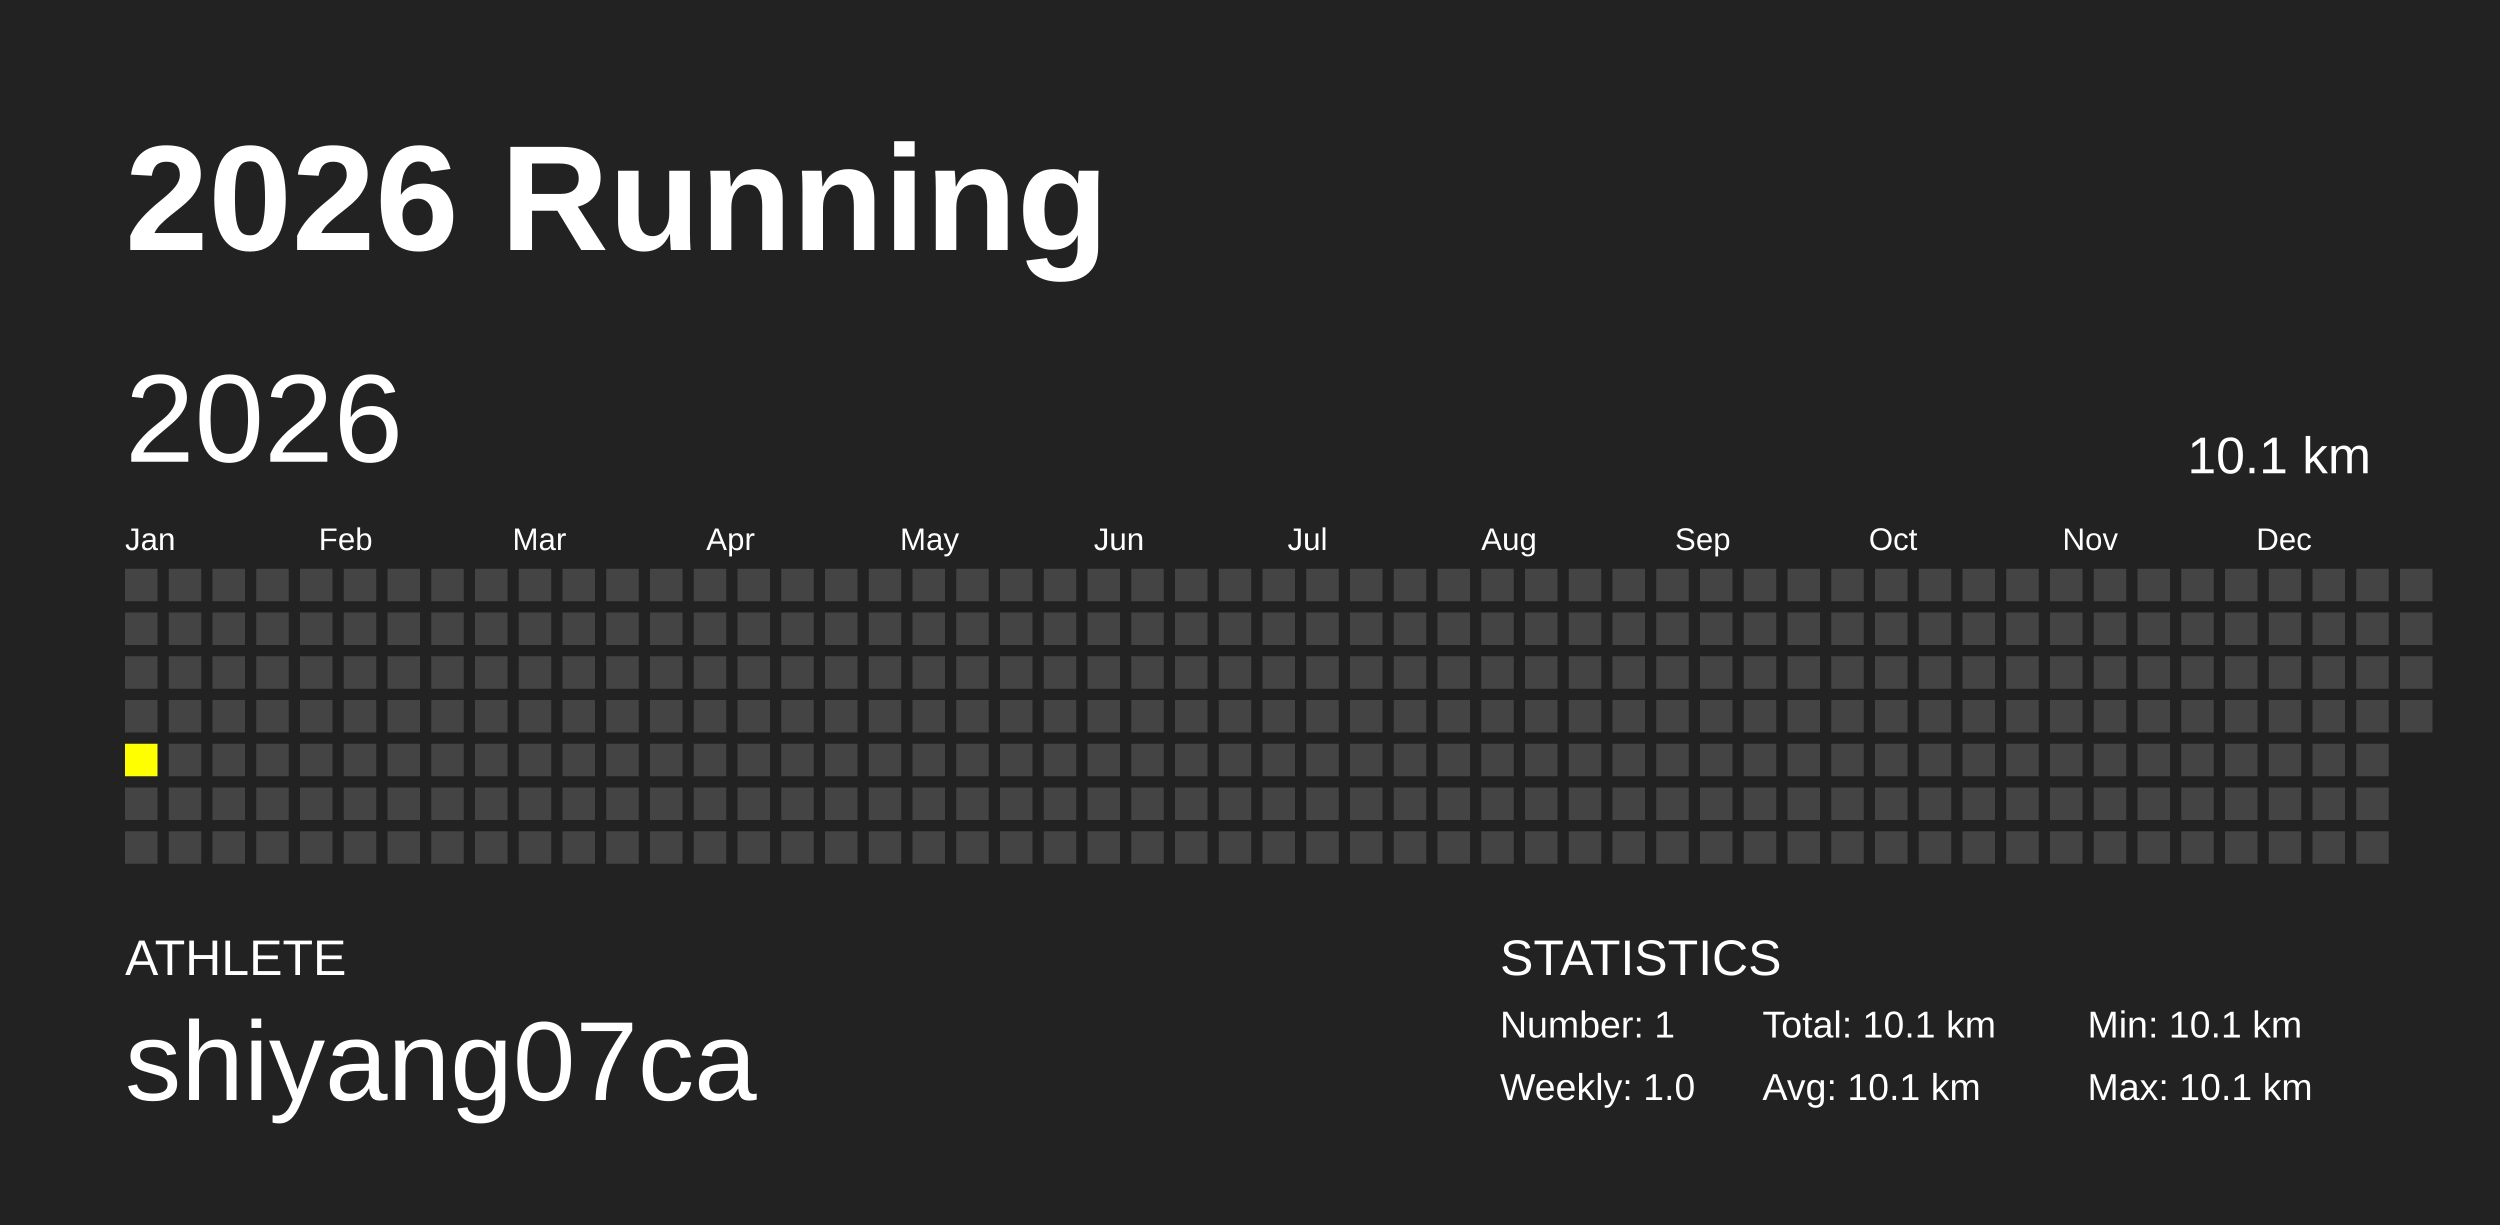
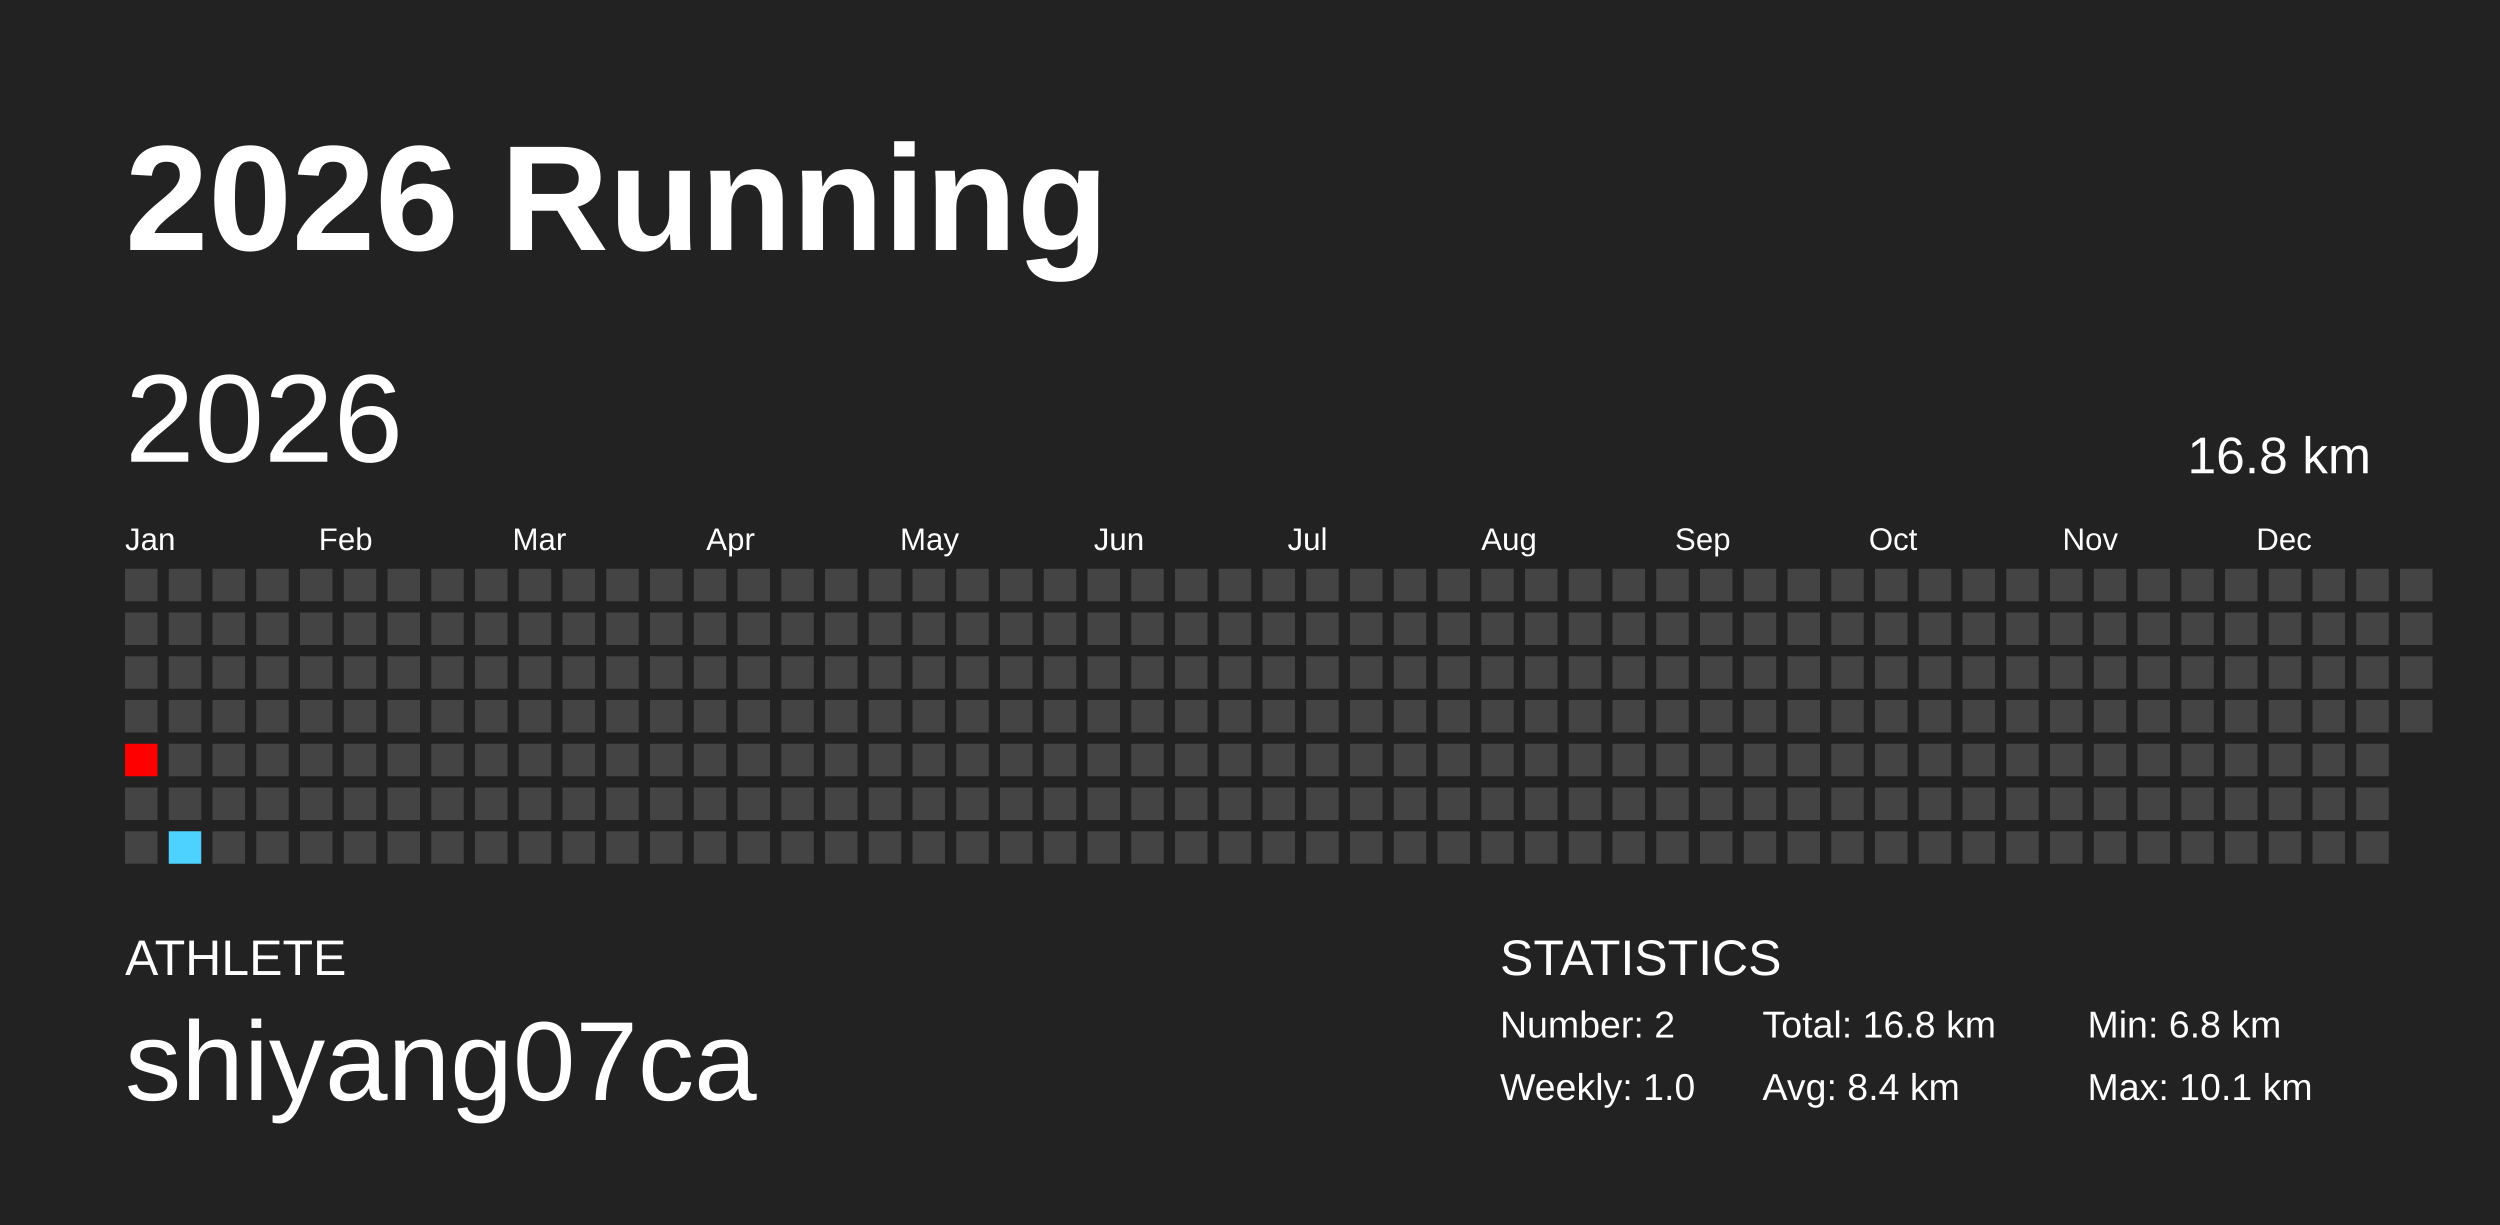
<svg xmlns="http://www.w3.org/2000/svg" baseProfile="full" height="98mm" version="1.1" viewBox="0,0,200,98" width="200mm">
  <defs />
  <rect fill="#222222" height="98" width="200" x="0" y="0" />
  <text fill="#FFFFFF" style="font-size:12px; font-family:Arial; font-weight:bold;" x="10" y="20">2026 Running</text>
  <text fill="#FFFFFF" style="font-size:4px; font-family:Arial" x="10" y="78">ATHLETE</text>
  <text fill="#FFFFFF" style="font-size:9px; font-family:Arial" x="10" y="88">shiyang07ca</text>
  <text fill="#FFFFFF" style="font-size:4px; font-family:Arial" x="120" y="78">STATISTICS</text>
-   <text fill="#FFFFFF" style="font-size:3px; font-family:Arial" x="120" y="83">Number: 1</text>
+   <text fill="#FFFFFF" style="font-size:3px; font-family:Arial" x="120" y="83">Number: 2</text>
  <text fill="#FFFFFF" style="font-size:3px; font-family:Arial" x="120" y="88">Weekly: 1.0</text>
-   <text fill="#FFFFFF" style="font-size:3px; font-family:Arial" x="141" y="83">Total: 10.1 km</text>
-   <text fill="#FFFFFF" style="font-size:3px; font-family:Arial" x="141" y="88">Avg: 10.1 km</text>
-   <text fill="#FFFFFF" style="font-size:3px; font-family:Arial" x="167" y="83">Min: 10.1 km</text>
+   <text fill="#FFFFFF" style="font-size:3px; font-family:Arial" x="141" y="83">Total: 16.8 km</text>
+   <text fill="#FFFFFF" style="font-size:3px; font-family:Arial" x="141" y="88">Avg: 8.4 km</text>
+   <text fill="#FFFFFF" style="font-size:3px; font-family:Arial" x="167" y="83">Min: 6.8 km</text>
  <text fill="#FFFFFF" style="font-size:3px; font-family:Arial" x="167" y="88">Max: 10.1 km</text>
  <text dominant-baseline="hanging" fill="#FFFFFF" style="font-size:10.0px; font-family:Arial;" x="10" y="30">2026</text>
-   <text dominant-baseline="hanging" fill="#FFFFFF" style="font-size:4.125px; font-family:Arial;" x="175" y="35">10.1 km</text>
+   <text dominant-baseline="hanging" fill="#FFFFFF" style="font-size:4.125px; font-family:Arial;" x="175" y="35">16.8 km</text>
  <text fill="#FFFFFF" style="font-size:2.5px; font-family:Arial" x="10.0" y="44">Jan</text>
  <text fill="#FFFFFF" style="font-size:2.5px; font-family:Arial" x="25.5" y="44">Feb</text>
  <text fill="#FFFFFF" style="font-size:2.5px; font-family:Arial" x="41.0" y="44">Mar</text>
  <text fill="#FFFFFF" style="font-size:2.5px; font-family:Arial" x="56.5" y="44">Apr</text>
  <text fill="#FFFFFF" style="font-size:2.5px; font-family:Arial" x="72.0" y="44">May</text>
  <text fill="#FFFFFF" style="font-size:2.5px; font-family:Arial" x="87.5" y="44">Jun</text>
  <text fill="#FFFFFF" style="font-size:2.5px; font-family:Arial" x="103.0" y="44">Jul</text>
  <text fill="#FFFFFF" style="font-size:2.5px; font-family:Arial" x="118.5" y="44">Aug</text>
  <text fill="#FFFFFF" style="font-size:2.5px; font-family:Arial" x="134.0" y="44">Sep</text>
  <text fill="#FFFFFF" style="font-size:2.5px; font-family:Arial" x="149.5" y="44">Oct</text>
  <text fill="#FFFFFF" style="font-size:2.5px; font-family:Arial" x="165.0" y="44">Nov</text>
  <text fill="#FFFFFF" style="font-size:2.5px; font-family:Arial" x="180.5" y="44">Dec</text>
  <rect fill="#444444" height="2.6" width="2.6" x="10.0" y="45.5" />
  <rect fill="#444444" height="2.6" width="2.6" x="10.0" y="49.0" />
  <rect fill="#444444" height="2.6" width="2.6" x="10.0" y="52.5" />
  <rect fill="#444444" height="2.6" width="2.6" x="10.0" y="56.0" />
-   <rect fill="yellow" height="2.6" width="2.6" x="10.0" y="59.5" />
+   <rect fill="#ff0000" height="2.6" width="2.6" x="10.0" y="59.5" />
  <rect fill="#444444" height="2.6" width="2.6" x="10.0" y="63.0" />
  <rect fill="#444444" height="2.6" width="2.6" x="10.0" y="66.5" />
  <rect fill="#444444" height="2.6" width="2.6" x="13.5" y="45.5" />
  <rect fill="#444444" height="2.6" width="2.6" x="13.5" y="49.0" />
  <rect fill="#444444" height="2.6" width="2.6" x="13.5" y="52.5" />
  <rect fill="#444444" height="2.6" width="2.6" x="13.5" y="56.0" />
  <rect fill="#444444" height="2.6" width="2.6" x="13.5" y="59.5" />
  <rect fill="#444444" height="2.6" width="2.6" x="13.5" y="63.0" />
-   <rect fill="#444444" height="2.6" width="2.6" x="13.5" y="66.5" />
+   <rect fill="#4dd2ff" height="2.6" width="2.6" x="13.5" y="66.5" />
  <rect fill="#444444" height="2.6" width="2.6" x="17.0" y="45.5" />
  <rect fill="#444444" height="2.6" width="2.6" x="17.0" y="49.0" />
  <rect fill="#444444" height="2.6" width="2.6" x="17.0" y="52.5" />
  <rect fill="#444444" height="2.6" width="2.6" x="17.0" y="56.0" />
  <rect fill="#444444" height="2.6" width="2.6" x="17.0" y="59.5" />
  <rect fill="#444444" height="2.6" width="2.6" x="17.0" y="63.0" />
  <rect fill="#444444" height="2.6" width="2.6" x="17.0" y="66.5" />
  <rect fill="#444444" height="2.6" width="2.6" x="20.5" y="45.5" />
  <rect fill="#444444" height="2.6" width="2.6" x="20.5" y="49.0" />
  <rect fill="#444444" height="2.6" width="2.6" x="20.5" y="52.5" />
  <rect fill="#444444" height="2.6" width="2.6" x="20.5" y="56.0" />
  <rect fill="#444444" height="2.6" width="2.6" x="20.5" y="59.5" />
  <rect fill="#444444" height="2.6" width="2.6" x="20.5" y="63.0" />
  <rect fill="#444444" height="2.6" width="2.6" x="20.5" y="66.5" />
  <rect fill="#444444" height="2.6" width="2.6" x="24.0" y="45.5" />
  <rect fill="#444444" height="2.6" width="2.6" x="24.0" y="49.0" />
  <rect fill="#444444" height="2.6" width="2.6" x="24.0" y="52.5" />
  <rect fill="#444444" height="2.6" width="2.6" x="24.0" y="56.0" />
  <rect fill="#444444" height="2.6" width="2.6" x="24.0" y="59.5" />
  <rect fill="#444444" height="2.6" width="2.6" x="24.0" y="63.0" />
  <rect fill="#444444" height="2.6" width="2.6" x="24.0" y="66.5" />
  <rect fill="#444444" height="2.6" width="2.6" x="27.5" y="45.5" />
  <rect fill="#444444" height="2.6" width="2.6" x="27.5" y="49.0" />
  <rect fill="#444444" height="2.6" width="2.6" x="27.5" y="52.5" />
  <rect fill="#444444" height="2.6" width="2.6" x="27.5" y="56.0" />
  <rect fill="#444444" height="2.6" width="2.6" x="27.5" y="59.5" />
  <rect fill="#444444" height="2.6" width="2.6" x="27.5" y="63.0" />
  <rect fill="#444444" height="2.6" width="2.6" x="27.5" y="66.5" />
  <rect fill="#444444" height="2.6" width="2.6" x="31.0" y="45.5" />
  <rect fill="#444444" height="2.6" width="2.6" x="31.0" y="49.0" />
  <rect fill="#444444" height="2.6" width="2.6" x="31.0" y="52.5" />
  <rect fill="#444444" height="2.6" width="2.6" x="31.0" y="56.0" />
  <rect fill="#444444" height="2.6" width="2.6" x="31.0" y="59.5" />
  <rect fill="#444444" height="2.6" width="2.6" x="31.0" y="63.0" />
  <rect fill="#444444" height="2.6" width="2.6" x="31.0" y="66.5" />
  <rect fill="#444444" height="2.6" width="2.6" x="34.5" y="45.5" />
  <rect fill="#444444" height="2.6" width="2.6" x="34.5" y="49.0" />
  <rect fill="#444444" height="2.6" width="2.6" x="34.5" y="52.5" />
  <rect fill="#444444" height="2.6" width="2.6" x="34.5" y="56.0" />
  <rect fill="#444444" height="2.6" width="2.6" x="34.5" y="59.5" />
  <rect fill="#444444" height="2.6" width="2.6" x="34.5" y="63.0" />
  <rect fill="#444444" height="2.6" width="2.6" x="34.5" y="66.5" />
  <rect fill="#444444" height="2.6" width="2.6" x="38.0" y="45.5" />
  <rect fill="#444444" height="2.6" width="2.6" x="38.0" y="49.0" />
  <rect fill="#444444" height="2.6" width="2.6" x="38.0" y="52.5" />
  <rect fill="#444444" height="2.6" width="2.6" x="38.0" y="56.0" />
  <rect fill="#444444" height="2.6" width="2.6" x="38.0" y="59.5" />
  <rect fill="#444444" height="2.6" width="2.6" x="38.0" y="63.0" />
  <rect fill="#444444" height="2.6" width="2.6" x="38.0" y="66.5" />
  <rect fill="#444444" height="2.6" width="2.6" x="41.5" y="45.5" />
  <rect fill="#444444" height="2.6" width="2.6" x="41.5" y="49.0" />
  <rect fill="#444444" height="2.6" width="2.6" x="41.5" y="52.5" />
  <rect fill="#444444" height="2.6" width="2.6" x="41.5" y="56.0" />
  <rect fill="#444444" height="2.6" width="2.6" x="41.5" y="59.5" />
  <rect fill="#444444" height="2.6" width="2.6" x="41.5" y="63.0" />
  <rect fill="#444444" height="2.6" width="2.6" x="41.5" y="66.5" />
  <rect fill="#444444" height="2.6" width="2.6" x="45.0" y="45.5" />
  <rect fill="#444444" height="2.6" width="2.6" x="45.0" y="49.0" />
  <rect fill="#444444" height="2.6" width="2.6" x="45.0" y="52.5" />
  <rect fill="#444444" height="2.6" width="2.6" x="45.0" y="56.0" />
  <rect fill="#444444" height="2.6" width="2.6" x="45.0" y="59.5" />
  <rect fill="#444444" height="2.6" width="2.6" x="45.0" y="63.0" />
  <rect fill="#444444" height="2.6" width="2.6" x="45.0" y="66.5" />
  <rect fill="#444444" height="2.6" width="2.6" x="48.5" y="45.5" />
  <rect fill="#444444" height="2.6" width="2.6" x="48.5" y="49.0" />
  <rect fill="#444444" height="2.6" width="2.6" x="48.5" y="52.5" />
  <rect fill="#444444" height="2.6" width="2.6" x="48.5" y="56.0" />
  <rect fill="#444444" height="2.6" width="2.6" x="48.5" y="59.5" />
  <rect fill="#444444" height="2.6" width="2.6" x="48.5" y="63.0" />
  <rect fill="#444444" height="2.6" width="2.6" x="48.5" y="66.5" />
  <rect fill="#444444" height="2.6" width="2.6" x="52.0" y="45.5" />
  <rect fill="#444444" height="2.6" width="2.6" x="52.0" y="49.0" />
  <rect fill="#444444" height="2.6" width="2.6" x="52.0" y="52.5" />
  <rect fill="#444444" height="2.6" width="2.6" x="52.0" y="56.0" />
  <rect fill="#444444" height="2.6" width="2.6" x="52.0" y="59.5" />
  <rect fill="#444444" height="2.6" width="2.6" x="52.0" y="63.0" />
  <rect fill="#444444" height="2.6" width="2.6" x="52.0" y="66.5" />
  <rect fill="#444444" height="2.6" width="2.6" x="55.5" y="45.5" />
  <rect fill="#444444" height="2.6" width="2.6" x="55.5" y="49.0" />
  <rect fill="#444444" height="2.6" width="2.6" x="55.5" y="52.5" />
  <rect fill="#444444" height="2.6" width="2.6" x="55.5" y="56.0" />
  <rect fill="#444444" height="2.6" width="2.6" x="55.5" y="59.5" />
  <rect fill="#444444" height="2.6" width="2.6" x="55.5" y="63.0" />
  <rect fill="#444444" height="2.6" width="2.6" x="55.5" y="66.5" />
  <rect fill="#444444" height="2.6" width="2.6" x="59.0" y="45.5" />
  <rect fill="#444444" height="2.6" width="2.6" x="59.0" y="49.0" />
  <rect fill="#444444" height="2.6" width="2.6" x="59.0" y="52.5" />
  <rect fill="#444444" height="2.6" width="2.6" x="59.0" y="56.0" />
  <rect fill="#444444" height="2.6" width="2.6" x="59.0" y="59.5" />
  <rect fill="#444444" height="2.6" width="2.6" x="59.0" y="63.0" />
  <rect fill="#444444" height="2.6" width="2.6" x="59.0" y="66.5" />
  <rect fill="#444444" height="2.6" width="2.6" x="62.5" y="45.5" />
  <rect fill="#444444" height="2.6" width="2.6" x="62.5" y="49.0" />
  <rect fill="#444444" height="2.6" width="2.6" x="62.5" y="52.5" />
  <rect fill="#444444" height="2.6" width="2.6" x="62.5" y="56.0" />
  <rect fill="#444444" height="2.6" width="2.6" x="62.5" y="59.5" />
  <rect fill="#444444" height="2.6" width="2.6" x="62.5" y="63.0" />
  <rect fill="#444444" height="2.6" width="2.6" x="62.5" y="66.5" />
  <rect fill="#444444" height="2.6" width="2.6" x="66.0" y="45.5" />
  <rect fill="#444444" height="2.6" width="2.6" x="66.0" y="49.0" />
  <rect fill="#444444" height="2.6" width="2.6" x="66.0" y="52.5" />
  <rect fill="#444444" height="2.6" width="2.6" x="66.0" y="56.0" />
  <rect fill="#444444" height="2.6" width="2.6" x="66.0" y="59.5" />
  <rect fill="#444444" height="2.6" width="2.6" x="66.0" y="63.0" />
  <rect fill="#444444" height="2.6" width="2.6" x="66.0" y="66.5" />
  <rect fill="#444444" height="2.6" width="2.6" x="69.5" y="45.5" />
  <rect fill="#444444" height="2.6" width="2.6" x="69.5" y="49.0" />
  <rect fill="#444444" height="2.6" width="2.6" x="69.5" y="52.5" />
  <rect fill="#444444" height="2.6" width="2.6" x="69.5" y="56.0" />
  <rect fill="#444444" height="2.6" width="2.6" x="69.5" y="59.5" />
  <rect fill="#444444" height="2.6" width="2.6" x="69.5" y="63.0" />
  <rect fill="#444444" height="2.6" width="2.6" x="69.5" y="66.5" />
  <rect fill="#444444" height="2.6" width="2.6" x="73.0" y="45.5" />
  <rect fill="#444444" height="2.6" width="2.6" x="73.0" y="49.0" />
  <rect fill="#444444" height="2.6" width="2.6" x="73.0" y="52.5" />
  <rect fill="#444444" height="2.6" width="2.6" x="73.0" y="56.0" />
  <rect fill="#444444" height="2.6" width="2.6" x="73.0" y="59.5" />
  <rect fill="#444444" height="2.6" width="2.6" x="73.0" y="63.0" />
  <rect fill="#444444" height="2.6" width="2.6" x="73.0" y="66.5" />
  <rect fill="#444444" height="2.6" width="2.6" x="76.5" y="45.5" />
  <rect fill="#444444" height="2.6" width="2.6" x="76.5" y="49.0" />
  <rect fill="#444444" height="2.6" width="2.6" x="76.5" y="52.5" />
  <rect fill="#444444" height="2.6" width="2.6" x="76.5" y="56.0" />
  <rect fill="#444444" height="2.6" width="2.6" x="76.5" y="59.5" />
  <rect fill="#444444" height="2.6" width="2.6" x="76.5" y="63.0" />
  <rect fill="#444444" height="2.6" width="2.6" x="76.5" y="66.5" />
  <rect fill="#444444" height="2.6" width="2.6" x="80.0" y="45.5" />
  <rect fill="#444444" height="2.6" width="2.6" x="80.0" y="49.0" />
  <rect fill="#444444" height="2.6" width="2.6" x="80.0" y="52.5" />
  <rect fill="#444444" height="2.6" width="2.6" x="80.0" y="56.0" />
  <rect fill="#444444" height="2.6" width="2.6" x="80.0" y="59.5" />
  <rect fill="#444444" height="2.6" width="2.6" x="80.0" y="63.0" />
  <rect fill="#444444" height="2.6" width="2.6" x="80.0" y="66.5" />
  <rect fill="#444444" height="2.6" width="2.6" x="83.5" y="45.5" />
  <rect fill="#444444" height="2.6" width="2.6" x="83.5" y="49.0" />
  <rect fill="#444444" height="2.6" width="2.6" x="83.5" y="52.5" />
  <rect fill="#444444" height="2.6" width="2.6" x="83.5" y="56.0" />
  <rect fill="#444444" height="2.6" width="2.6" x="83.5" y="59.5" />
  <rect fill="#444444" height="2.6" width="2.6" x="83.5" y="63.0" />
  <rect fill="#444444" height="2.6" width="2.6" x="83.5" y="66.5" />
  <rect fill="#444444" height="2.6" width="2.6" x="87.0" y="45.5" />
  <rect fill="#444444" height="2.6" width="2.6" x="87.0" y="49.0" />
  <rect fill="#444444" height="2.6" width="2.6" x="87.0" y="52.5" />
  <rect fill="#444444" height="2.6" width="2.6" x="87.0" y="56.0" />
  <rect fill="#444444" height="2.6" width="2.6" x="87.0" y="59.5" />
  <rect fill="#444444" height="2.6" width="2.6" x="87.0" y="63.0" />
  <rect fill="#444444" height="2.6" width="2.6" x="87.0" y="66.5" />
  <rect fill="#444444" height="2.6" width="2.6" x="90.5" y="45.5" />
  <rect fill="#444444" height="2.6" width="2.6" x="90.5" y="49.0" />
  <rect fill="#444444" height="2.6" width="2.6" x="90.5" y="52.5" />
  <rect fill="#444444" height="2.6" width="2.6" x="90.5" y="56.0" />
  <rect fill="#444444" height="2.6" width="2.6" x="90.5" y="59.5" />
  <rect fill="#444444" height="2.6" width="2.6" x="90.5" y="63.0" />
  <rect fill="#444444" height="2.6" width="2.6" x="90.5" y="66.5" />
  <rect fill="#444444" height="2.6" width="2.6" x="94.0" y="45.5" />
  <rect fill="#444444" height="2.6" width="2.6" x="94.0" y="49.0" />
  <rect fill="#444444" height="2.6" width="2.6" x="94.0" y="52.5" />
  <rect fill="#444444" height="2.6" width="2.6" x="94.0" y="56.0" />
  <rect fill="#444444" height="2.6" width="2.6" x="94.0" y="59.5" />
  <rect fill="#444444" height="2.6" width="2.6" x="94.0" y="63.0" />
  <rect fill="#444444" height="2.6" width="2.6" x="94.0" y="66.5" />
  <rect fill="#444444" height="2.6" width="2.6" x="97.5" y="45.5" />
  <rect fill="#444444" height="2.6" width="2.6" x="97.5" y="49.0" />
  <rect fill="#444444" height="2.6" width="2.6" x="97.5" y="52.5" />
  <rect fill="#444444" height="2.6" width="2.6" x="97.5" y="56.0" />
  <rect fill="#444444" height="2.6" width="2.6" x="97.5" y="59.5" />
  <rect fill="#444444" height="2.6" width="2.6" x="97.5" y="63.0" />
  <rect fill="#444444" height="2.6" width="2.6" x="97.5" y="66.5" />
  <rect fill="#444444" height="2.6" width="2.6" x="101.0" y="45.5" />
  <rect fill="#444444" height="2.6" width="2.6" x="101.0" y="49.0" />
  <rect fill="#444444" height="2.6" width="2.6" x="101.0" y="52.5" />
  <rect fill="#444444" height="2.6" width="2.6" x="101.0" y="56.0" />
  <rect fill="#444444" height="2.6" width="2.6" x="101.0" y="59.5" />
  <rect fill="#444444" height="2.6" width="2.6" x="101.0" y="63.0" />
  <rect fill="#444444" height="2.6" width="2.6" x="101.0" y="66.5" />
  <rect fill="#444444" height="2.6" width="2.6" x="104.5" y="45.5" />
  <rect fill="#444444" height="2.6" width="2.6" x="104.5" y="49.0" />
  <rect fill="#444444" height="2.6" width="2.6" x="104.5" y="52.5" />
  <rect fill="#444444" height="2.6" width="2.6" x="104.5" y="56.0" />
  <rect fill="#444444" height="2.6" width="2.6" x="104.5" y="59.5" />
  <rect fill="#444444" height="2.6" width="2.6" x="104.5" y="63.0" />
  <rect fill="#444444" height="2.6" width="2.6" x="104.5" y="66.5" />
  <rect fill="#444444" height="2.6" width="2.6" x="108.0" y="45.5" />
  <rect fill="#444444" height="2.6" width="2.6" x="108.0" y="49.0" />
  <rect fill="#444444" height="2.6" width="2.6" x="108.0" y="52.5" />
  <rect fill="#444444" height="2.6" width="2.6" x="108.0" y="56.0" />
  <rect fill="#444444" height="2.6" width="2.6" x="108.0" y="59.5" />
  <rect fill="#444444" height="2.6" width="2.6" x="108.0" y="63.0" />
  <rect fill="#444444" height="2.6" width="2.6" x="108.0" y="66.5" />
  <rect fill="#444444" height="2.6" width="2.6" x="111.5" y="45.5" />
  <rect fill="#444444" height="2.6" width="2.6" x="111.5" y="49.0" />
  <rect fill="#444444" height="2.6" width="2.6" x="111.5" y="52.5" />
  <rect fill="#444444" height="2.6" width="2.6" x="111.5" y="56.0" />
  <rect fill="#444444" height="2.6" width="2.6" x="111.5" y="59.5" />
  <rect fill="#444444" height="2.6" width="2.6" x="111.5" y="63.0" />
  <rect fill="#444444" height="2.6" width="2.6" x="111.5" y="66.5" />
  <rect fill="#444444" height="2.6" width="2.6" x="115.0" y="45.5" />
  <rect fill="#444444" height="2.6" width="2.6" x="115.0" y="49.0" />
  <rect fill="#444444" height="2.6" width="2.6" x="115.0" y="52.5" />
  <rect fill="#444444" height="2.6" width="2.6" x="115.0" y="56.0" />
  <rect fill="#444444" height="2.6" width="2.6" x="115.0" y="59.5" />
  <rect fill="#444444" height="2.6" width="2.6" x="115.0" y="63.0" />
  <rect fill="#444444" height="2.6" width="2.6" x="115.0" y="66.5" />
  <rect fill="#444444" height="2.6" width="2.6" x="118.5" y="45.5" />
  <rect fill="#444444" height="2.6" width="2.6" x="118.5" y="49.0" />
  <rect fill="#444444" height="2.6" width="2.6" x="118.5" y="52.5" />
  <rect fill="#444444" height="2.6" width="2.6" x="118.5" y="56.0" />
  <rect fill="#444444" height="2.6" width="2.6" x="118.5" y="59.5" />
  <rect fill="#444444" height="2.6" width="2.6" x="118.5" y="63.0" />
  <rect fill="#444444" height="2.6" width="2.6" x="118.5" y="66.5" />
  <rect fill="#444444" height="2.6" width="2.6" x="122.0" y="45.5" />
  <rect fill="#444444" height="2.6" width="2.6" x="122.0" y="49.0" />
  <rect fill="#444444" height="2.6" width="2.6" x="122.0" y="52.5" />
  <rect fill="#444444" height="2.6" width="2.6" x="122.0" y="56.0" />
  <rect fill="#444444" height="2.6" width="2.6" x="122.0" y="59.5" />
  <rect fill="#444444" height="2.6" width="2.6" x="122.0" y="63.0" />
  <rect fill="#444444" height="2.6" width="2.6" x="122.0" y="66.5" />
  <rect fill="#444444" height="2.6" width="2.6" x="125.5" y="45.5" />
  <rect fill="#444444" height="2.6" width="2.6" x="125.5" y="49.0" />
  <rect fill="#444444" height="2.6" width="2.6" x="125.5" y="52.5" />
  <rect fill="#444444" height="2.6" width="2.6" x="125.5" y="56.0" />
  <rect fill="#444444" height="2.6" width="2.6" x="125.5" y="59.5" />
  <rect fill="#444444" height="2.6" width="2.6" x="125.5" y="63.0" />
  <rect fill="#444444" height="2.6" width="2.6" x="125.5" y="66.5" />
  <rect fill="#444444" height="2.6" width="2.6" x="129.0" y="45.5" />
  <rect fill="#444444" height="2.6" width="2.6" x="129.0" y="49.0" />
  <rect fill="#444444" height="2.6" width="2.6" x="129.0" y="52.5" />
  <rect fill="#444444" height="2.6" width="2.6" x="129.0" y="56.0" />
  <rect fill="#444444" height="2.6" width="2.6" x="129.0" y="59.5" />
  <rect fill="#444444" height="2.6" width="2.6" x="129.0" y="63.0" />
  <rect fill="#444444" height="2.6" width="2.6" x="129.0" y="66.5" />
  <rect fill="#444444" height="2.6" width="2.6" x="132.5" y="45.5" />
  <rect fill="#444444" height="2.6" width="2.6" x="132.5" y="49.0" />
  <rect fill="#444444" height="2.6" width="2.6" x="132.5" y="52.5" />
  <rect fill="#444444" height="2.6" width="2.6" x="132.5" y="56.0" />
  <rect fill="#444444" height="2.6" width="2.6" x="132.5" y="59.5" />
  <rect fill="#444444" height="2.6" width="2.6" x="132.5" y="63.0" />
  <rect fill="#444444" height="2.6" width="2.6" x="132.5" y="66.5" />
  <rect fill="#444444" height="2.6" width="2.6" x="136.0" y="45.5" />
  <rect fill="#444444" height="2.6" width="2.6" x="136.0" y="49.0" />
  <rect fill="#444444" height="2.6" width="2.6" x="136.0" y="52.5" />
  <rect fill="#444444" height="2.6" width="2.6" x="136.0" y="56.0" />
  <rect fill="#444444" height="2.6" width="2.6" x="136.0" y="59.5" />
  <rect fill="#444444" height="2.6" width="2.6" x="136.0" y="63.0" />
  <rect fill="#444444" height="2.6" width="2.6" x="136.0" y="66.5" />
  <rect fill="#444444" height="2.6" width="2.6" x="139.5" y="45.5" />
  <rect fill="#444444" height="2.6" width="2.6" x="139.5" y="49.0" />
  <rect fill="#444444" height="2.6" width="2.6" x="139.5" y="52.5" />
  <rect fill="#444444" height="2.6" width="2.6" x="139.5" y="56.0" />
  <rect fill="#444444" height="2.6" width="2.6" x="139.5" y="59.5" />
  <rect fill="#444444" height="2.6" width="2.6" x="139.5" y="63.0" />
  <rect fill="#444444" height="2.6" width="2.6" x="139.5" y="66.5" />
  <rect fill="#444444" height="2.6" width="2.6" x="143.0" y="45.5" />
  <rect fill="#444444" height="2.6" width="2.6" x="143.0" y="49.0" />
  <rect fill="#444444" height="2.6" width="2.6" x="143.0" y="52.5" />
  <rect fill="#444444" height="2.6" width="2.6" x="143.0" y="56.0" />
  <rect fill="#444444" height="2.6" width="2.6" x="143.0" y="59.5" />
  <rect fill="#444444" height="2.6" width="2.6" x="143.0" y="63.0" />
  <rect fill="#444444" height="2.6" width="2.6" x="143.0" y="66.5" />
  <rect fill="#444444" height="2.6" width="2.6" x="146.5" y="45.5" />
  <rect fill="#444444" height="2.6" width="2.6" x="146.5" y="49.0" />
  <rect fill="#444444" height="2.6" width="2.6" x="146.5" y="52.5" />
  <rect fill="#444444" height="2.6" width="2.6" x="146.5" y="56.0" />
  <rect fill="#444444" height="2.6" width="2.6" x="146.5" y="59.5" />
  <rect fill="#444444" height="2.6" width="2.6" x="146.5" y="63.0" />
  <rect fill="#444444" height="2.6" width="2.6" x="146.5" y="66.5" />
  <rect fill="#444444" height="2.6" width="2.6" x="150.0" y="45.5" />
  <rect fill="#444444" height="2.6" width="2.6" x="150.0" y="49.0" />
  <rect fill="#444444" height="2.6" width="2.6" x="150.0" y="52.5" />
  <rect fill="#444444" height="2.6" width="2.6" x="150.0" y="56.0" />
  <rect fill="#444444" height="2.6" width="2.6" x="150.0" y="59.5" />
  <rect fill="#444444" height="2.6" width="2.6" x="150.0" y="63.0" />
  <rect fill="#444444" height="2.6" width="2.6" x="150.0" y="66.5" />
  <rect fill="#444444" height="2.6" width="2.6" x="153.5" y="45.5" />
  <rect fill="#444444" height="2.6" width="2.6" x="153.5" y="49.0" />
  <rect fill="#444444" height="2.6" width="2.6" x="153.5" y="52.5" />
  <rect fill="#444444" height="2.6" width="2.6" x="153.5" y="56.0" />
  <rect fill="#444444" height="2.6" width="2.6" x="153.5" y="59.5" />
  <rect fill="#444444" height="2.6" width="2.6" x="153.5" y="63.0" />
  <rect fill="#444444" height="2.6" width="2.6" x="153.5" y="66.5" />
  <rect fill="#444444" height="2.6" width="2.6" x="157.0" y="45.5" />
  <rect fill="#444444" height="2.6" width="2.6" x="157.0" y="49.0" />
  <rect fill="#444444" height="2.6" width="2.6" x="157.0" y="52.5" />
  <rect fill="#444444" height="2.6" width="2.6" x="157.0" y="56.0" />
  <rect fill="#444444" height="2.6" width="2.6" x="157.0" y="59.5" />
  <rect fill="#444444" height="2.6" width="2.6" x="157.0" y="63.0" />
  <rect fill="#444444" height="2.6" width="2.6" x="157.0" y="66.5" />
  <rect fill="#444444" height="2.6" width="2.6" x="160.5" y="45.5" />
  <rect fill="#444444" height="2.6" width="2.6" x="160.5" y="49.0" />
  <rect fill="#444444" height="2.6" width="2.6" x="160.5" y="52.5" />
  <rect fill="#444444" height="2.6" width="2.6" x="160.5" y="56.0" />
  <rect fill="#444444" height="2.6" width="2.6" x="160.5" y="59.5" />
  <rect fill="#444444" height="2.6" width="2.6" x="160.5" y="63.0" />
  <rect fill="#444444" height="2.6" width="2.6" x="160.5" y="66.5" />
  <rect fill="#444444" height="2.6" width="2.6" x="164.0" y="45.5" />
  <rect fill="#444444" height="2.6" width="2.6" x="164.0" y="49.0" />
  <rect fill="#444444" height="2.6" width="2.6" x="164.0" y="52.5" />
  <rect fill="#444444" height="2.6" width="2.6" x="164.0" y="56.0" />
  <rect fill="#444444" height="2.6" width="2.6" x="164.0" y="59.5" />
  <rect fill="#444444" height="2.6" width="2.6" x="164.0" y="63.0" />
  <rect fill="#444444" height="2.6" width="2.6" x="164.0" y="66.5" />
  <rect fill="#444444" height="2.6" width="2.6" x="167.5" y="45.5" />
  <rect fill="#444444" height="2.6" width="2.6" x="167.5" y="49.0" />
  <rect fill="#444444" height="2.6" width="2.6" x="167.5" y="52.5" />
  <rect fill="#444444" height="2.6" width="2.6" x="167.5" y="56.0" />
  <rect fill="#444444" height="2.6" width="2.6" x="167.5" y="59.5" />
  <rect fill="#444444" height="2.6" width="2.6" x="167.5" y="63.0" />
  <rect fill="#444444" height="2.6" width="2.6" x="167.5" y="66.5" />
  <rect fill="#444444" height="2.6" width="2.6" x="171.0" y="45.5" />
  <rect fill="#444444" height="2.6" width="2.6" x="171.0" y="49.0" />
  <rect fill="#444444" height="2.6" width="2.6" x="171.0" y="52.5" />
  <rect fill="#444444" height="2.6" width="2.6" x="171.0" y="56.0" />
  <rect fill="#444444" height="2.6" width="2.6" x="171.0" y="59.5" />
  <rect fill="#444444" height="2.6" width="2.6" x="171.0" y="63.0" />
  <rect fill="#444444" height="2.6" width="2.6" x="171.0" y="66.5" />
  <rect fill="#444444" height="2.6" width="2.6" x="174.5" y="45.5" />
  <rect fill="#444444" height="2.6" width="2.6" x="174.5" y="49.0" />
  <rect fill="#444444" height="2.6" width="2.6" x="174.5" y="52.5" />
  <rect fill="#444444" height="2.6" width="2.6" x="174.5" y="56.0" />
  <rect fill="#444444" height="2.6" width="2.6" x="174.5" y="59.5" />
  <rect fill="#444444" height="2.6" width="2.6" x="174.5" y="63.0" />
  <rect fill="#444444" height="2.6" width="2.6" x="174.5" y="66.5" />
  <rect fill="#444444" height="2.6" width="2.6" x="178.0" y="45.5" />
  <rect fill="#444444" height="2.6" width="2.6" x="178.0" y="49.0" />
  <rect fill="#444444" height="2.6" width="2.6" x="178.0" y="52.5" />
  <rect fill="#444444" height="2.6" width="2.6" x="178.0" y="56.0" />
  <rect fill="#444444" height="2.6" width="2.6" x="178.0" y="59.5" />
  <rect fill="#444444" height="2.6" width="2.6" x="178.0" y="63.0" />
  <rect fill="#444444" height="2.6" width="2.6" x="178.0" y="66.5" />
  <rect fill="#444444" height="2.6" width="2.6" x="181.5" y="45.5" />
  <rect fill="#444444" height="2.6" width="2.6" x="181.5" y="49.0" />
  <rect fill="#444444" height="2.6" width="2.6" x="181.5" y="52.5" />
  <rect fill="#444444" height="2.6" width="2.6" x="181.5" y="56.0" />
  <rect fill="#444444" height="2.6" width="2.6" x="181.5" y="59.5" />
  <rect fill="#444444" height="2.6" width="2.6" x="181.5" y="63.0" />
  <rect fill="#444444" height="2.6" width="2.6" x="181.5" y="66.5" />
  <rect fill="#444444" height="2.6" width="2.6" x="185.0" y="45.5" />
  <rect fill="#444444" height="2.6" width="2.6" x="185.0" y="49.0" />
  <rect fill="#444444" height="2.6" width="2.6" x="185.0" y="52.5" />
  <rect fill="#444444" height="2.6" width="2.6" x="185.0" y="56.0" />
  <rect fill="#444444" height="2.6" width="2.6" x="185.0" y="59.5" />
  <rect fill="#444444" height="2.6" width="2.6" x="185.0" y="63.0" />
  <rect fill="#444444" height="2.6" width="2.6" x="185.0" y="66.5" />
  <rect fill="#444444" height="2.6" width="2.6" x="188.5" y="45.5" />
  <rect fill="#444444" height="2.6" width="2.6" x="188.5" y="49.0" />
  <rect fill="#444444" height="2.6" width="2.6" x="188.5" y="52.5" />
  <rect fill="#444444" height="2.6" width="2.6" x="188.5" y="56.0" />
  <rect fill="#444444" height="2.6" width="2.6" x="188.5" y="59.5" />
  <rect fill="#444444" height="2.6" width="2.6" x="188.5" y="63.0" />
  <rect fill="#444444" height="2.6" width="2.6" x="188.5" y="66.5" />
  <rect fill="#444444" height="2.6" width="2.6" x="192.0" y="45.5" />
  <rect fill="#444444" height="2.6" width="2.6" x="192.0" y="49.0" />
  <rect fill="#444444" height="2.6" width="2.6" x="192.0" y="52.5" />
  <rect fill="#444444" height="2.6" width="2.6" x="192.0" y="56.0" />
</svg>
